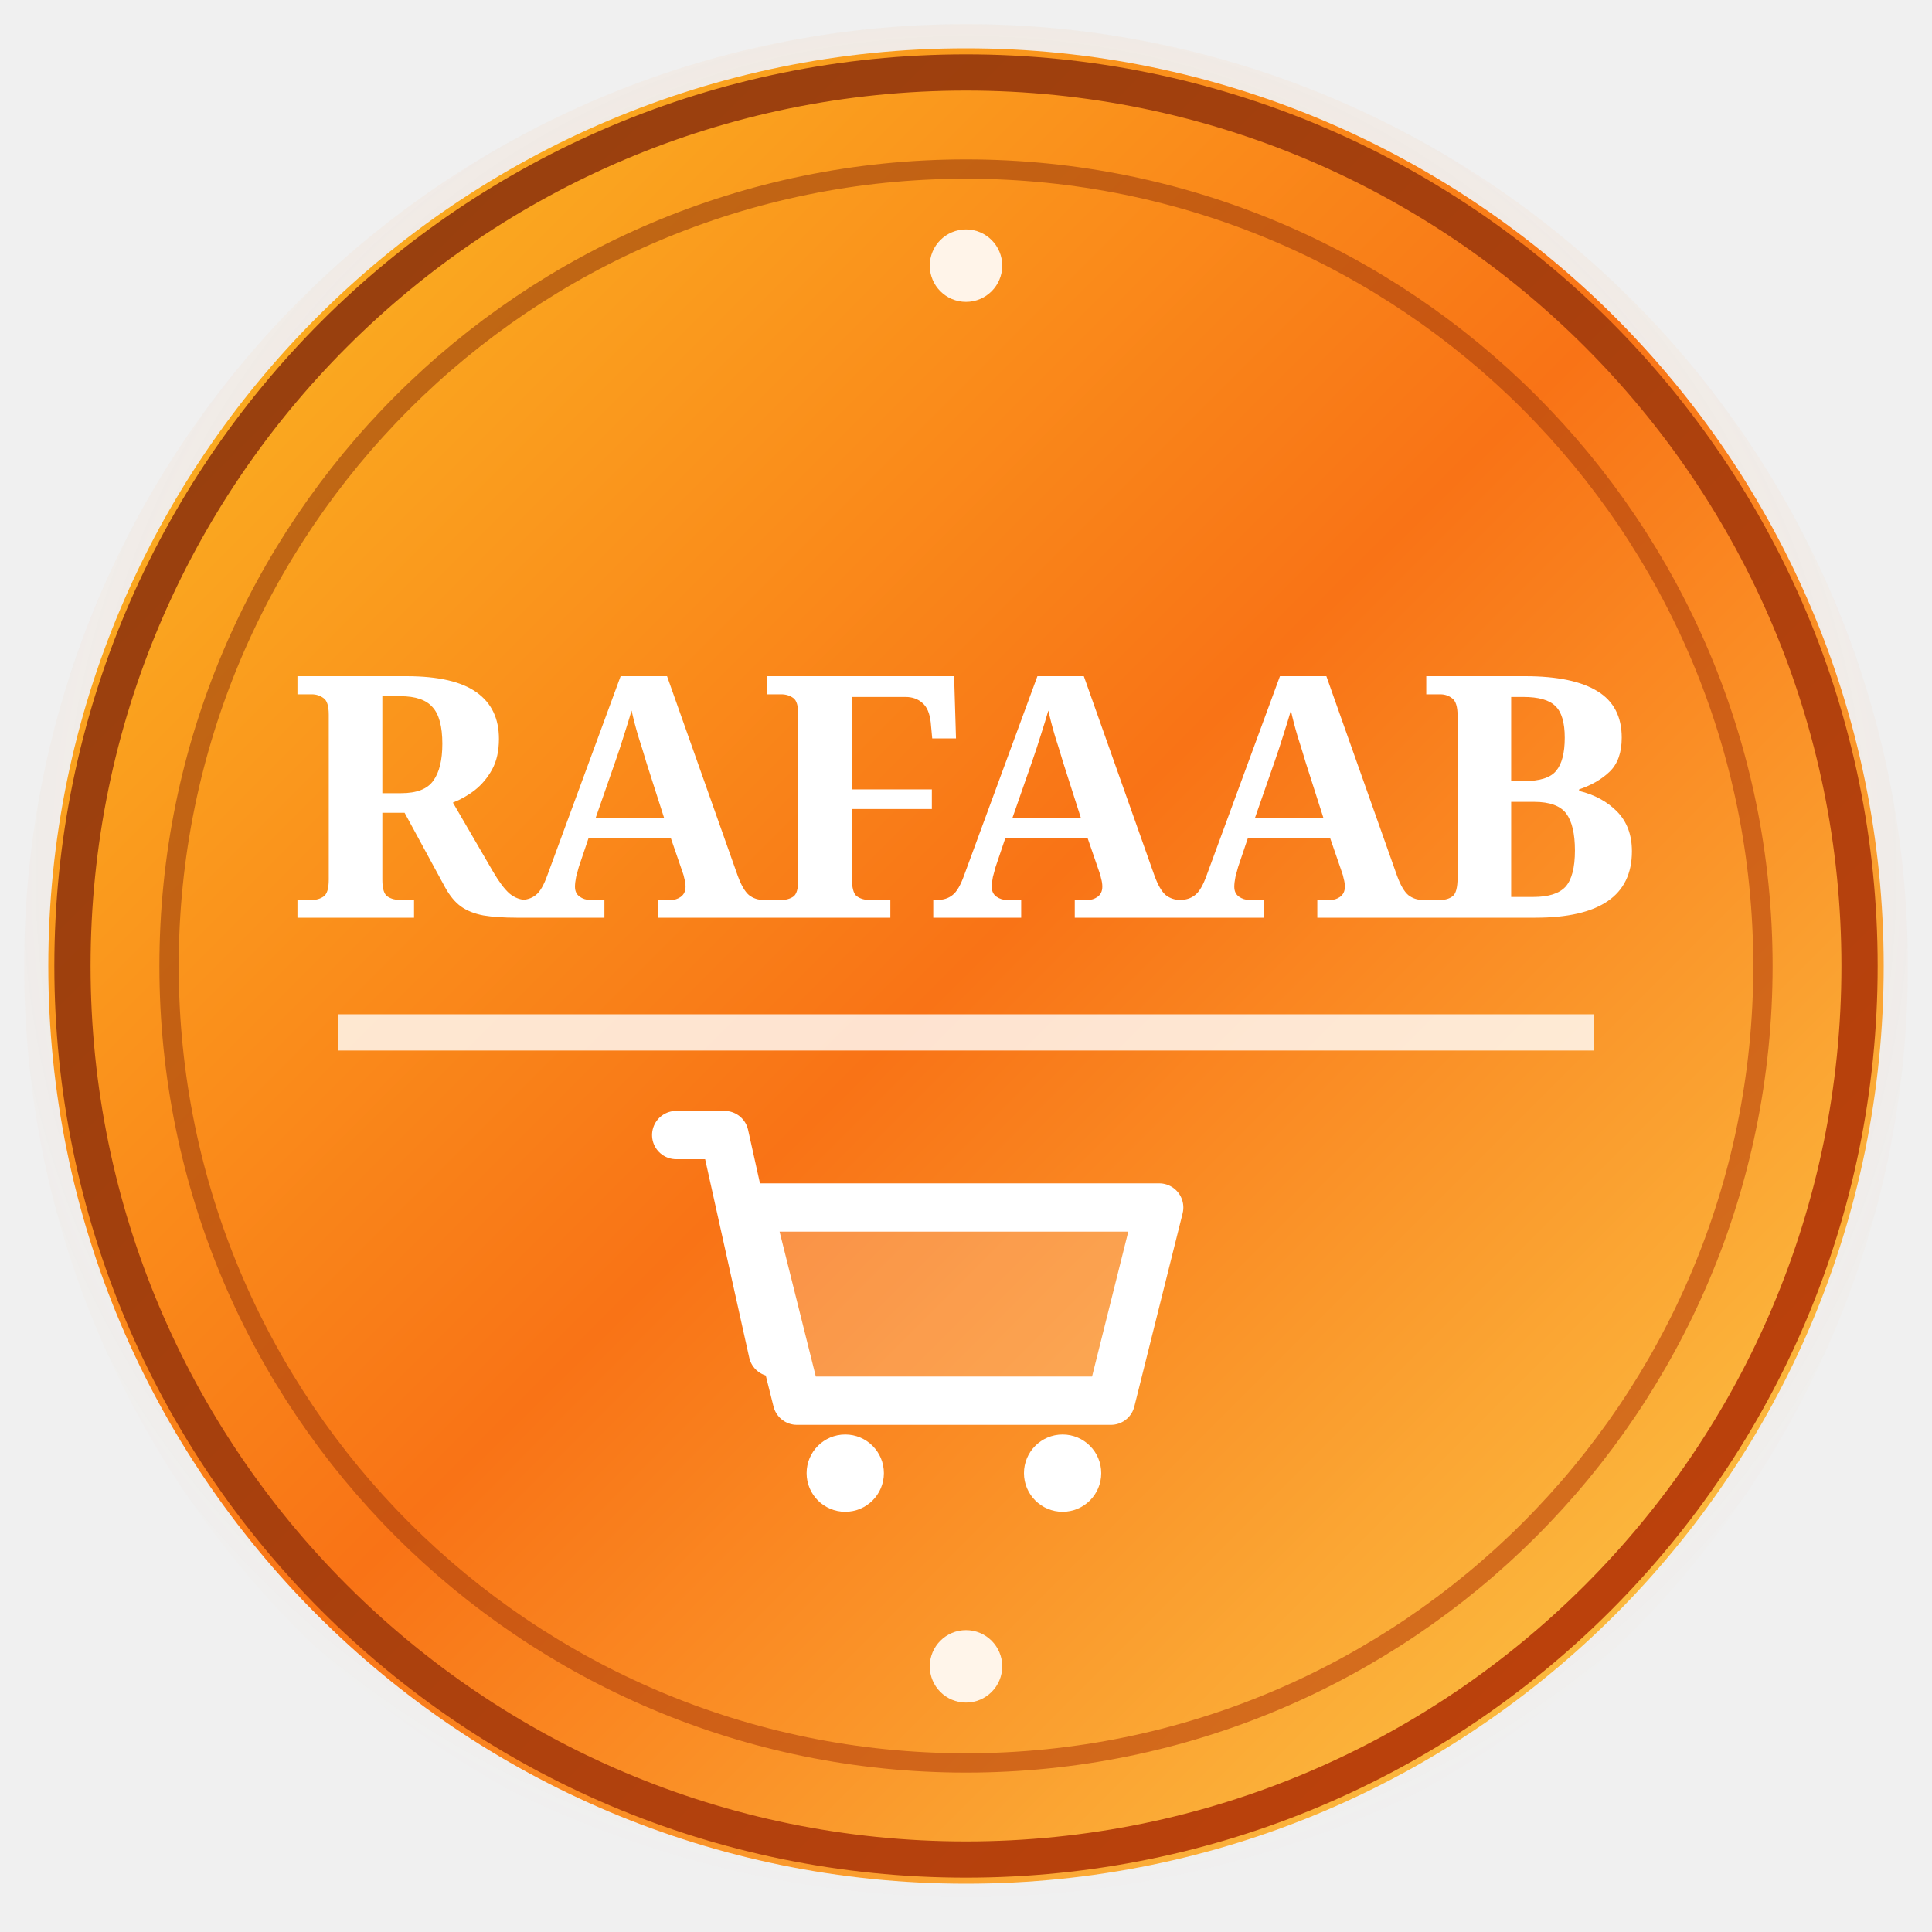
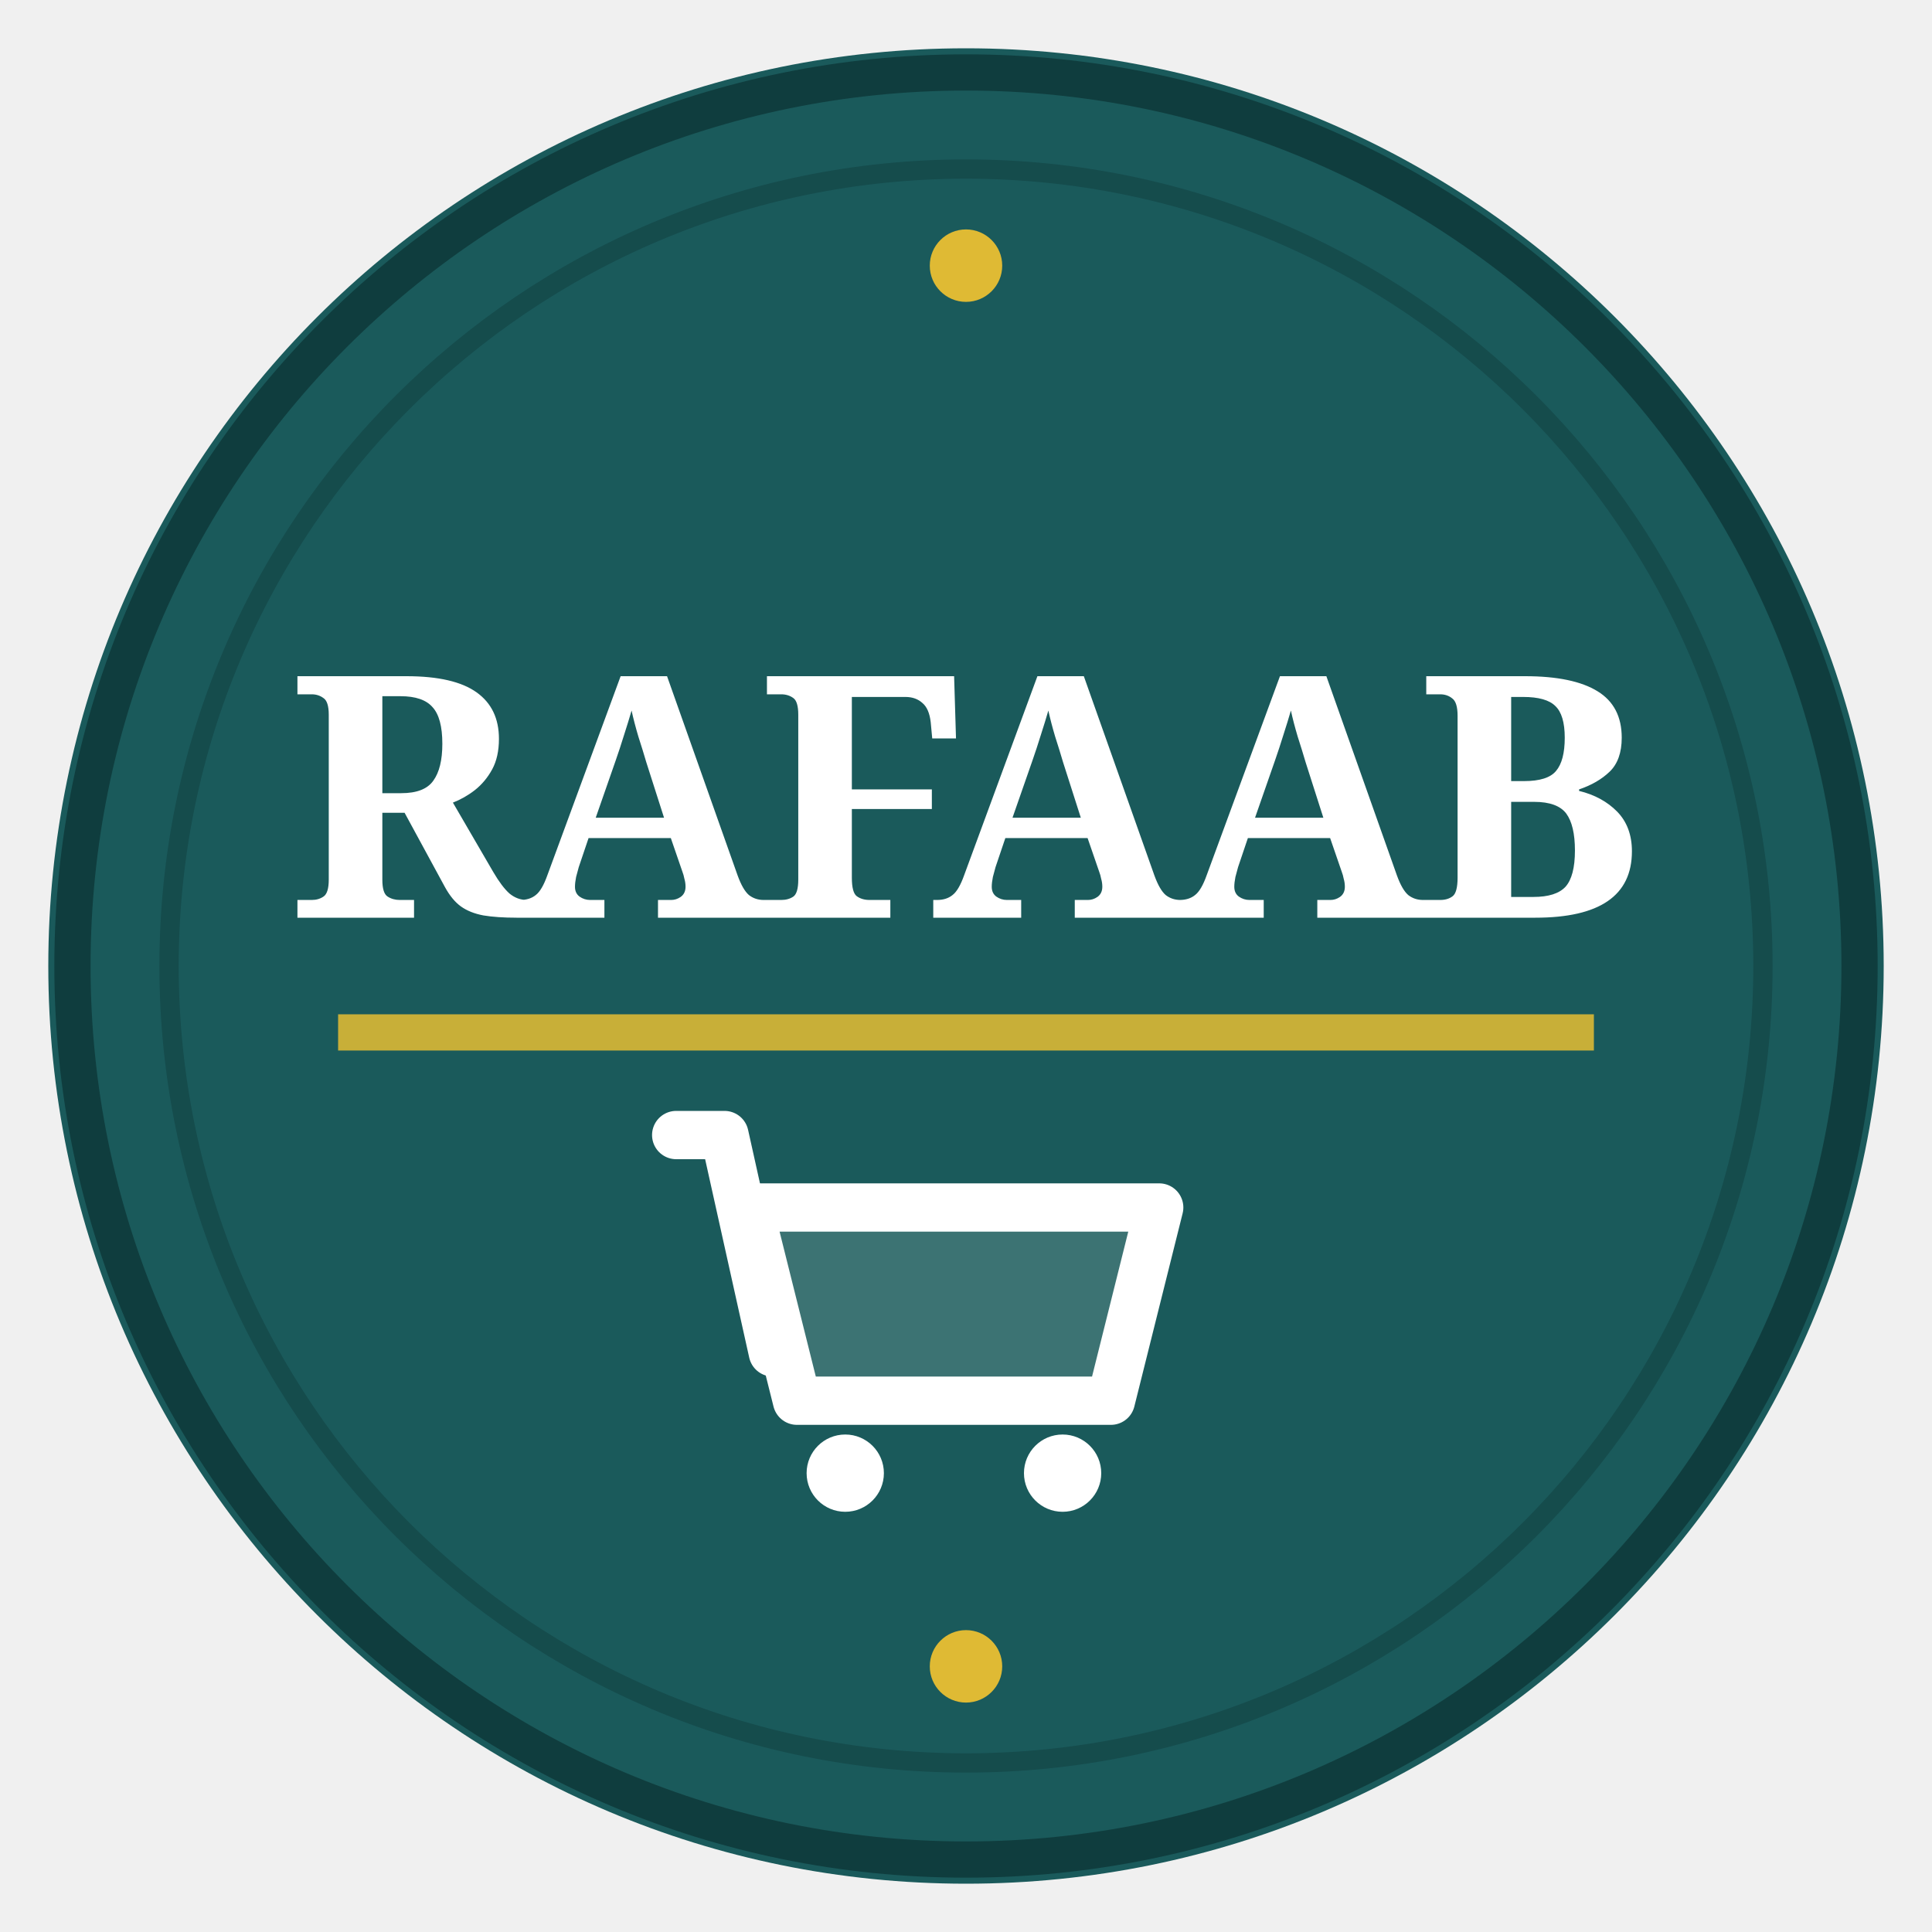
<svg xmlns="http://www.w3.org/2000/svg" version="1.1" viewBox="0 0 80 80" width="80" height="80">
  <defs>
-     <linearGradient id="goldDark" x1="0%" y1="0%" x2="100%" y2="100%">
-       <stop offset="0%" stop-color="#FBBF24" />
-       <stop offset="50%" stop-color="#F97316" />
-       <stop offset="100%" stop-color="#FCD34D" />
-     </linearGradient>
-     <linearGradient id="goldDarkDeep" x1="0%" y1="0%" x2="100%" y2="100%">
-       <stop offset="0%" stop-color="#92400E" />
-       <stop offset="100%" stop-color="#C2410C" />
-     </linearGradient>
-     <radialGradient id="darkGlow" cx="50%" cy="45%" r="55%">
-       <stop offset="0%" stop-color="#FCD34D" stop-opacity="0.3" />
-       <stop offset="100%" stop-color="#F97316" stop-opacity="0" />
-     </radialGradient>
+     <style>
+       .rafaab-breathe { animation: rafaab-breathe 3s ease-in-out infinite; transform-origin: center; }
+       @keyframes rafaab-breathe { 0%, 100% { opacity: 0.85; } 50% { opacity: 1; } }
+     </style>
  </defs>
-   <circle cx="40" cy="40" r="39" fill="url(#darkGlow)" />
-   <circle cx="40" cy="40" r="38" fill="url(#goldDark)" />
-   <circle cx="40" cy="40" r="37" fill="none" stroke="url(#goldDarkDeep)" stroke-width="1.5" />
-   <circle cx="40" cy="40" r="33" fill="none" stroke="url(#goldDarkDeep)" stroke-width="0.8" opacity="0.6" />
-   <circle cx="40" cy="11" r="1.5" fill="#FFFFFF" opacity="0.9" />
-   <circle cx="40" cy="69" r="1.5" fill="#FFFFFF" opacity="0.9" />
+   <g class="rafaab-breathe">
+     <circle cx="40" cy="40" r="38" fill="#1A5A5B" />
+     <circle cx="40" cy="40" r="37" fill="none" stroke="#0F3D3E" stroke-width="1.5" />
+     <circle cx="40" cy="40" r="33" fill="none" stroke="#0F3D3E" stroke-width="0.8" opacity="0.5" />
+   </g>
+   <circle cx="40" cy="11" r="1.5" fill="#F4C430" opacity="0.9" />
+   <circle cx="40" cy="69" r="1.5" fill="#F4C430" opacity="0.9" />
  <text x="40" y="38" text-anchor="middle" font-family="Georgia, serif" font-size="14" font-weight="900" fill="#FFFFFF" letter-spacing="-0.5">RAFAAB</text>
-   <rect x="14" y="42" width="52" height="1.5" fill="#FFFFFF" opacity="0.8" />
+   <rect x="14" y="42" width="52" height="1.5" fill="#F4C430" opacity="0.8" />
  <g fill="none" stroke="#FFFFFF" stroke-width="2" stroke-linecap="round" stroke-linejoin="round">
    <path d="M28 47 L30 47 L32 56" />
-     <path d="M31 50 L48 50 L46 58 L33 58 Z" fill="#FFFFFF" fill-opacity="0.2" />
+     <path d="M31 50 L48 50 L46 58 L33 58 Z" fill="#FFFFFF" fill-opacity="0.15" />
  </g>
  <circle cx="35" cy="61" r="1.6" fill="#FFFFFF" />
  <circle cx="44" cy="61" r="1.6" fill="#FFFFFF" />
</svg>
